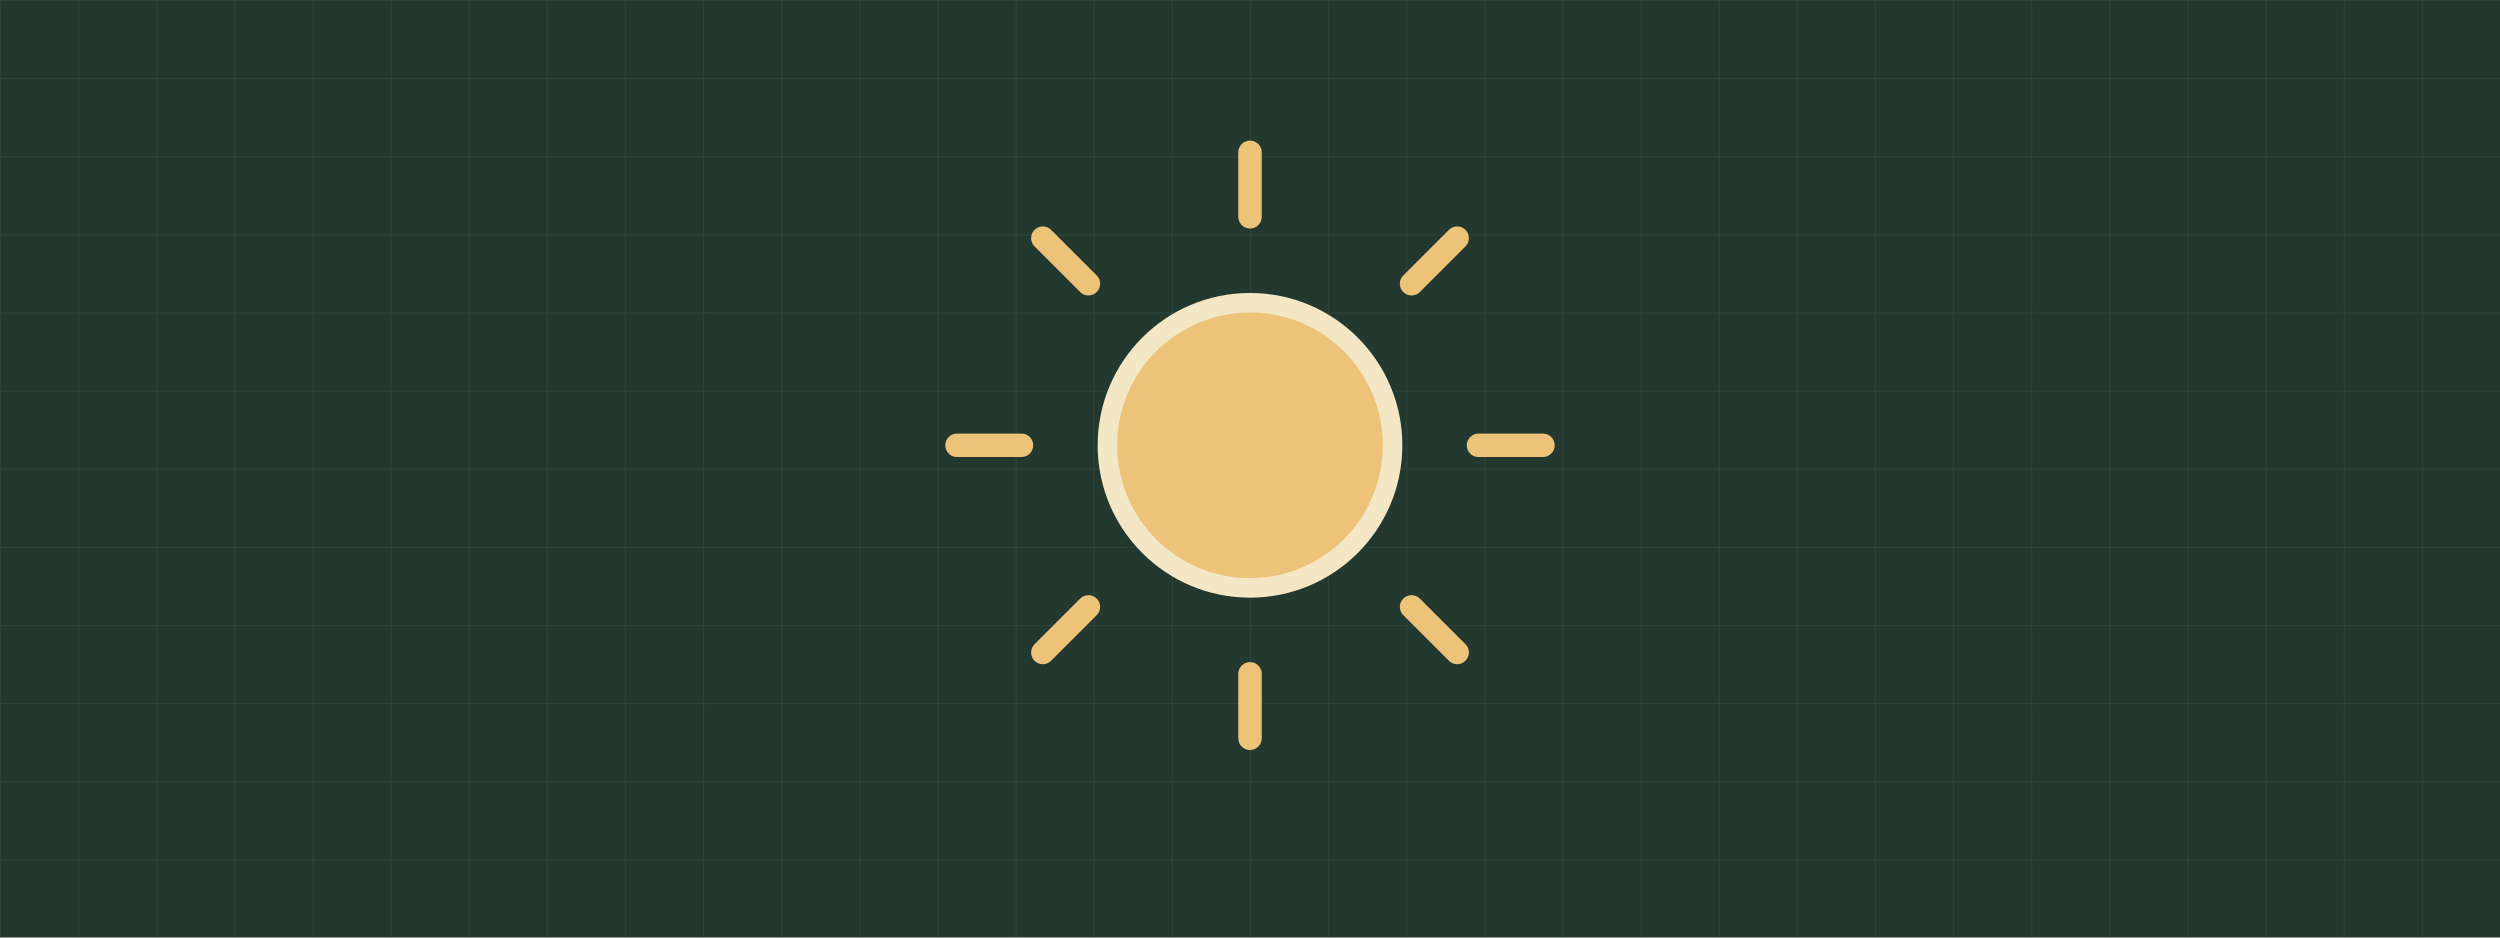
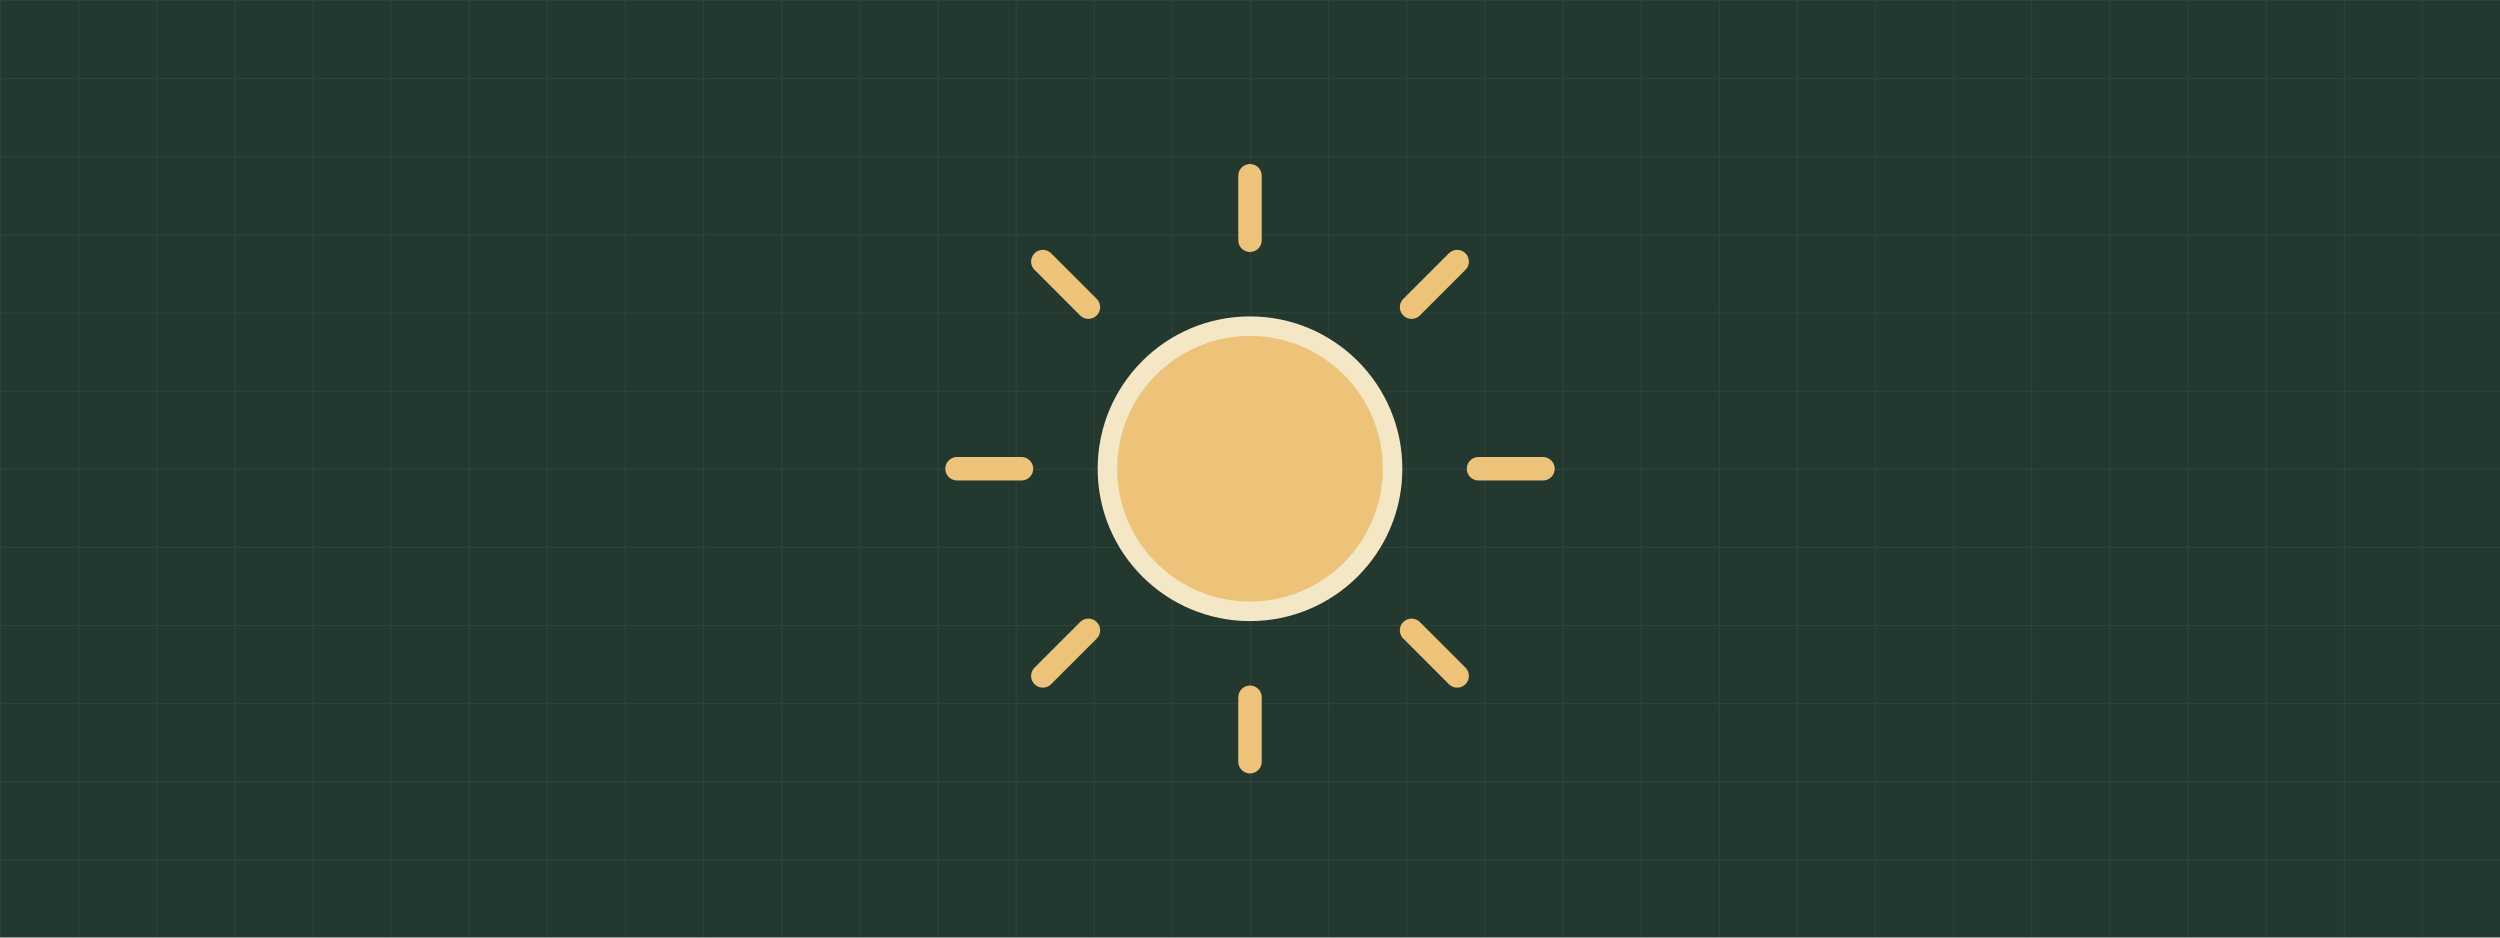
<svg xmlns="http://www.w3.org/2000/svg" viewBox="0 0 1280 480">
  <defs>
    <pattern id="grid" width="40" height="40" patternUnits="userSpaceOnUse">
      <path d="M40 0H0V40" fill="none" stroke="#e6ddc0" opacity=".06" />
    </pattern>
  </defs>
  <path fill="#233930" d="M0 0H1280V480H0Z" />
  <path fill="url(#grid)" d="M0 0H1280V480H0Z" />
-   <circle cx="640" cy="228" r="73" fill="#edc37a" stroke="#f3e7c5" stroke-width="10" />
-   <path d="M640 111v-33" transform="rotate(0 640 228)" stroke="#edc37a" stroke-width="12" stroke-linecap="round" />
-   <path d="M640 111v-33" transform="rotate(45 640 228)" stroke="#edc37a" stroke-width="12" stroke-linecap="round" />
-   <path d="M640 111v-33" transform="rotate(90 640 228)" stroke="#edc37a" stroke-width="12" stroke-linecap="round" />
-   <path d="M640 111v-33" transform="rotate(135 640 228)" stroke="#edc37a" stroke-width="12" stroke-linecap="round" />
-   <path d="M640 111v-33" transform="rotate(180 640 228)" stroke="#edc37a" stroke-width="12" stroke-linecap="round" />
-   <path d="M640 111v-33" transform="rotate(225 640 228)" stroke="#edc37a" stroke-width="12" stroke-linecap="round" />
-   <path d="M640 111v-33" transform="rotate(270 640 228)" stroke="#edc37a" stroke-width="12" stroke-linecap="round" />
-   <path d="M640 111v-33" transform="rotate(315 640 228)" stroke="#edc37a" stroke-width="12" stroke-linecap="round" />
+   <g transform="translate(640 240)">
+     <circle r="73" fill="#edc37a" stroke="#f3e7c5" stroke-width="10" />
+     <path d="M0-117v-33" transform="rotate(0)" stroke="#edc37a" stroke-width="12" stroke-linecap="round" />
+     <path d="M0-117v-33" transform="rotate(45)" stroke="#edc37a" stroke-width="12" stroke-linecap="round" />
+     <path d="M0-117v-33" transform="rotate(90)" stroke="#edc37a" stroke-width="12" stroke-linecap="round" />
+     <path d="M0-117v-33" transform="rotate(135)" stroke="#edc37a" stroke-width="12" stroke-linecap="round" />
+     <path d="M0-117v-33" transform="rotate(180)" stroke="#edc37a" stroke-width="12" stroke-linecap="round" />
+     <path d="M0-117v-33" transform="rotate(225)" stroke="#edc37a" stroke-width="12" stroke-linecap="round" />
+     <path d="M0-117v-33" transform="rotate(270)" stroke="#edc37a" stroke-width="12" stroke-linecap="round" />
+     <path d="M0-117v-33" transform="rotate(315)" stroke="#edc37a" stroke-width="12" stroke-linecap="round" />
+   </g>
</svg>
